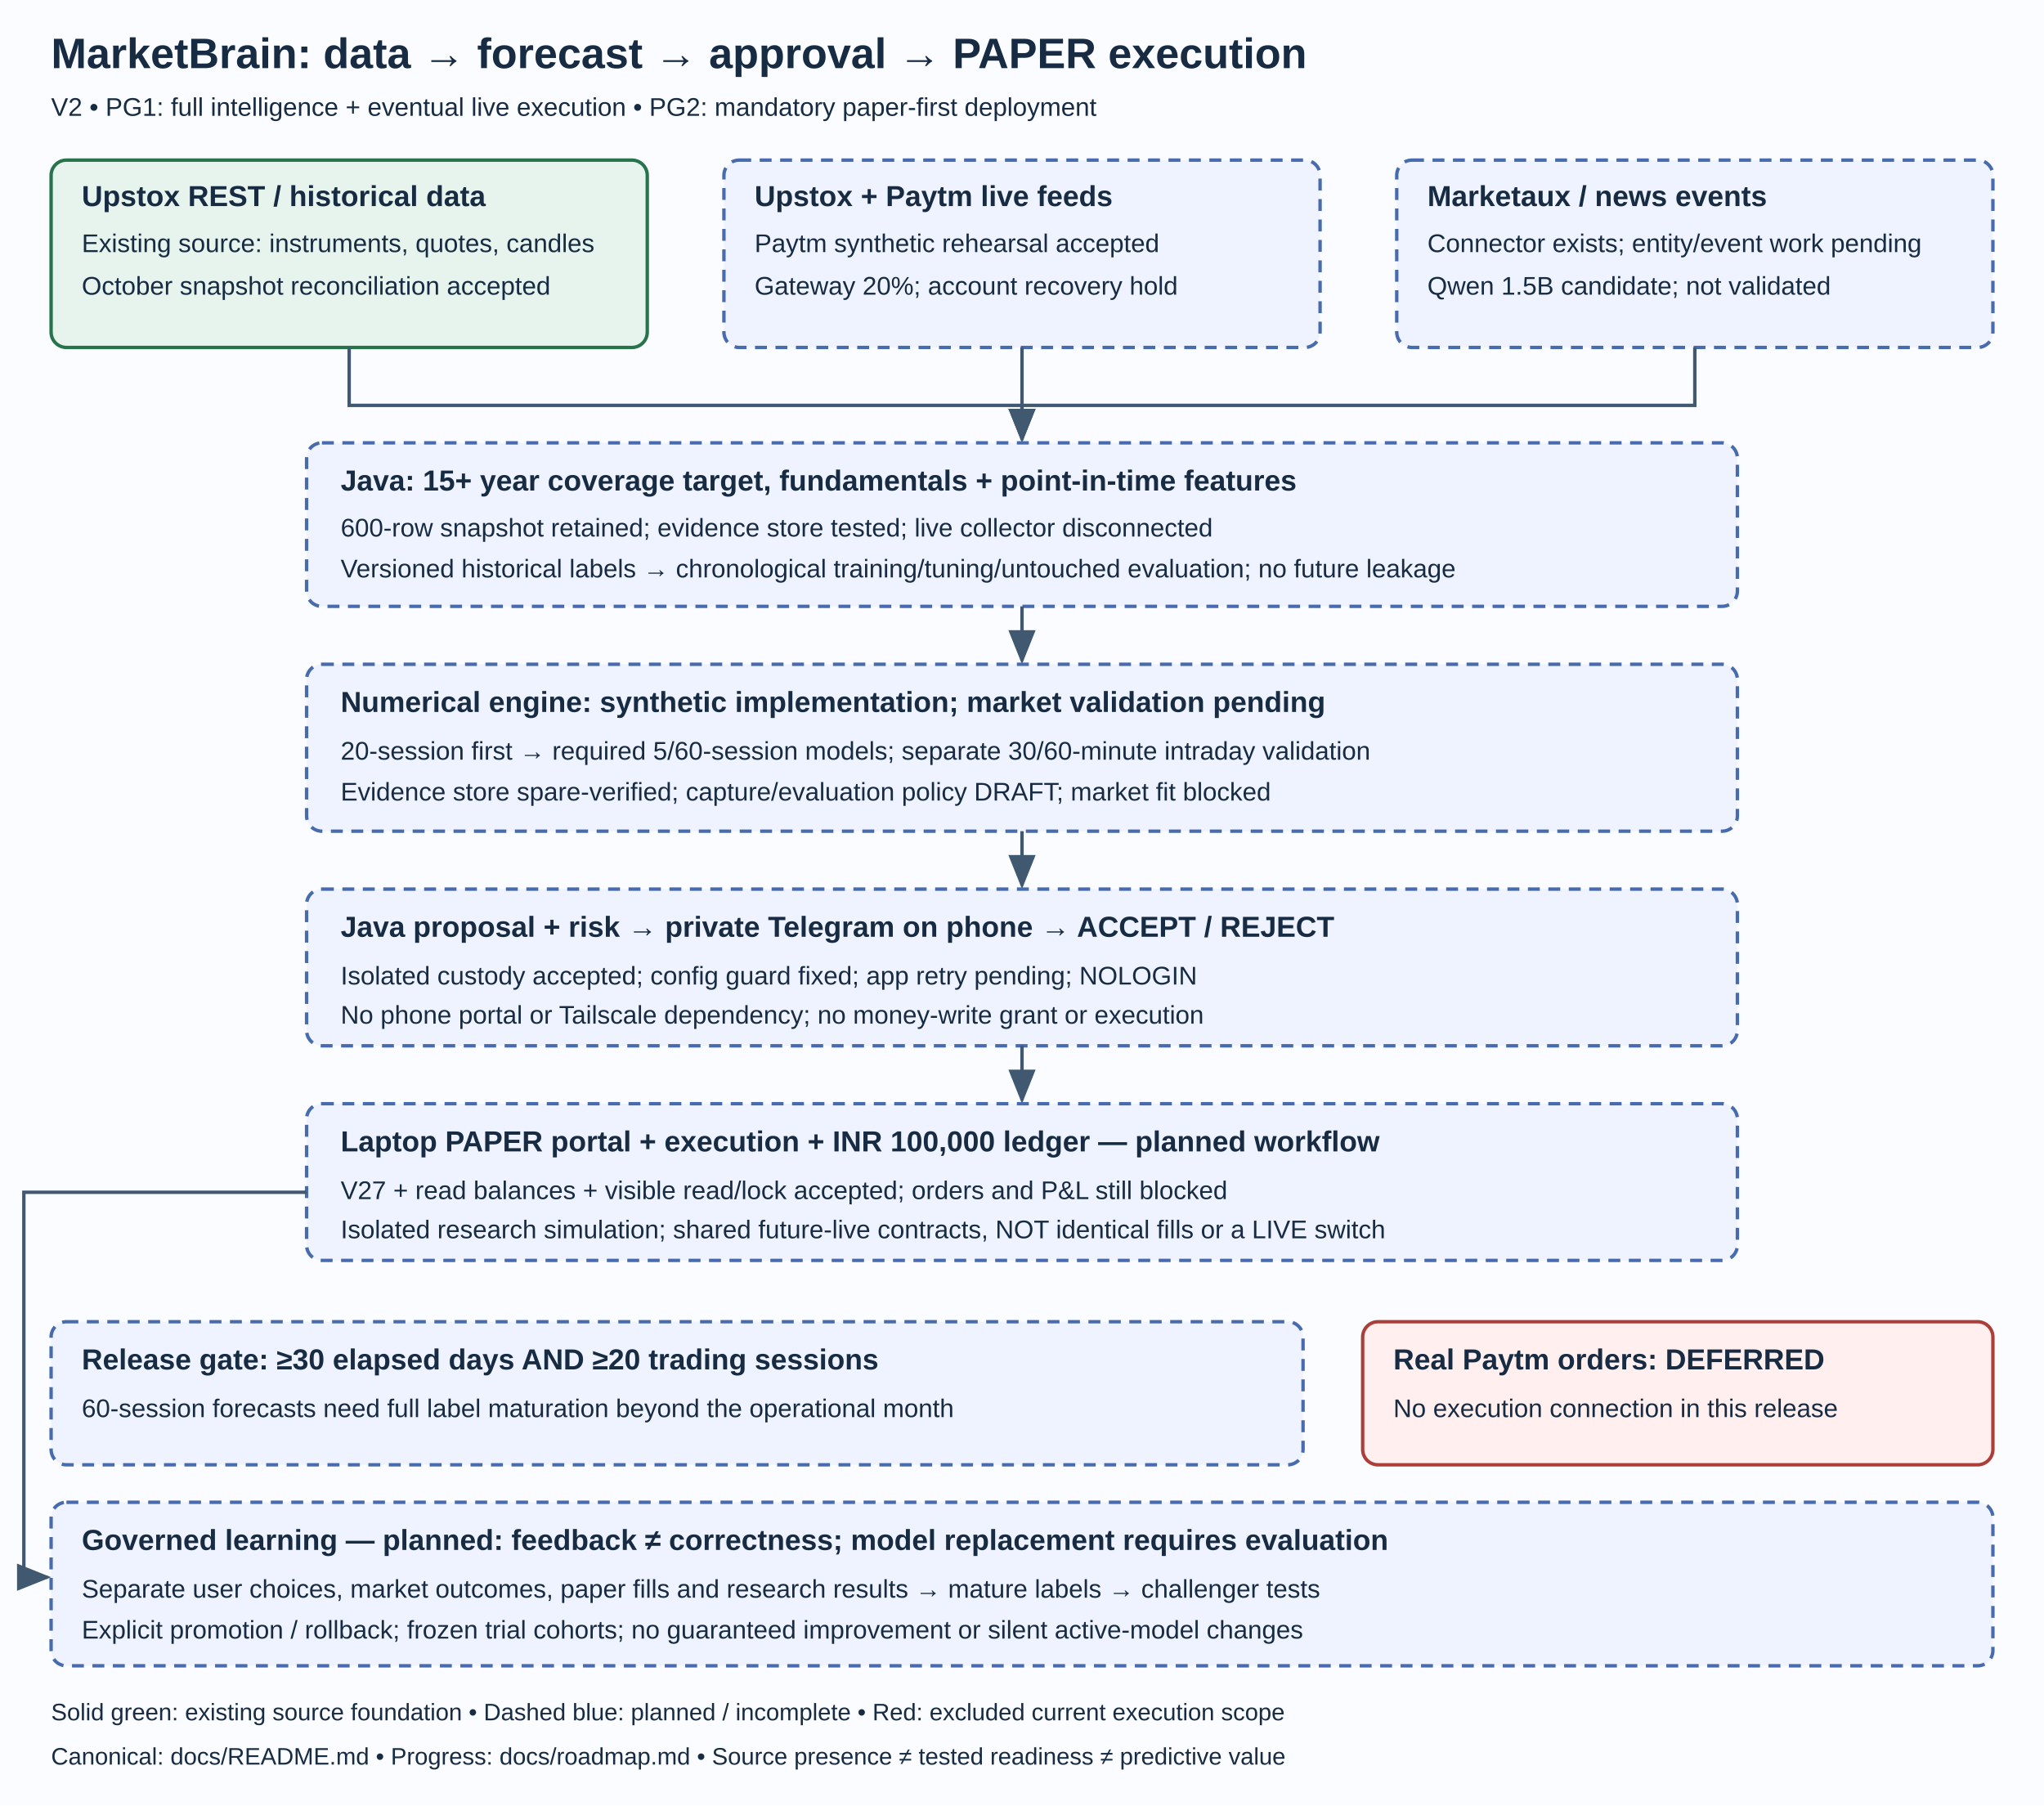
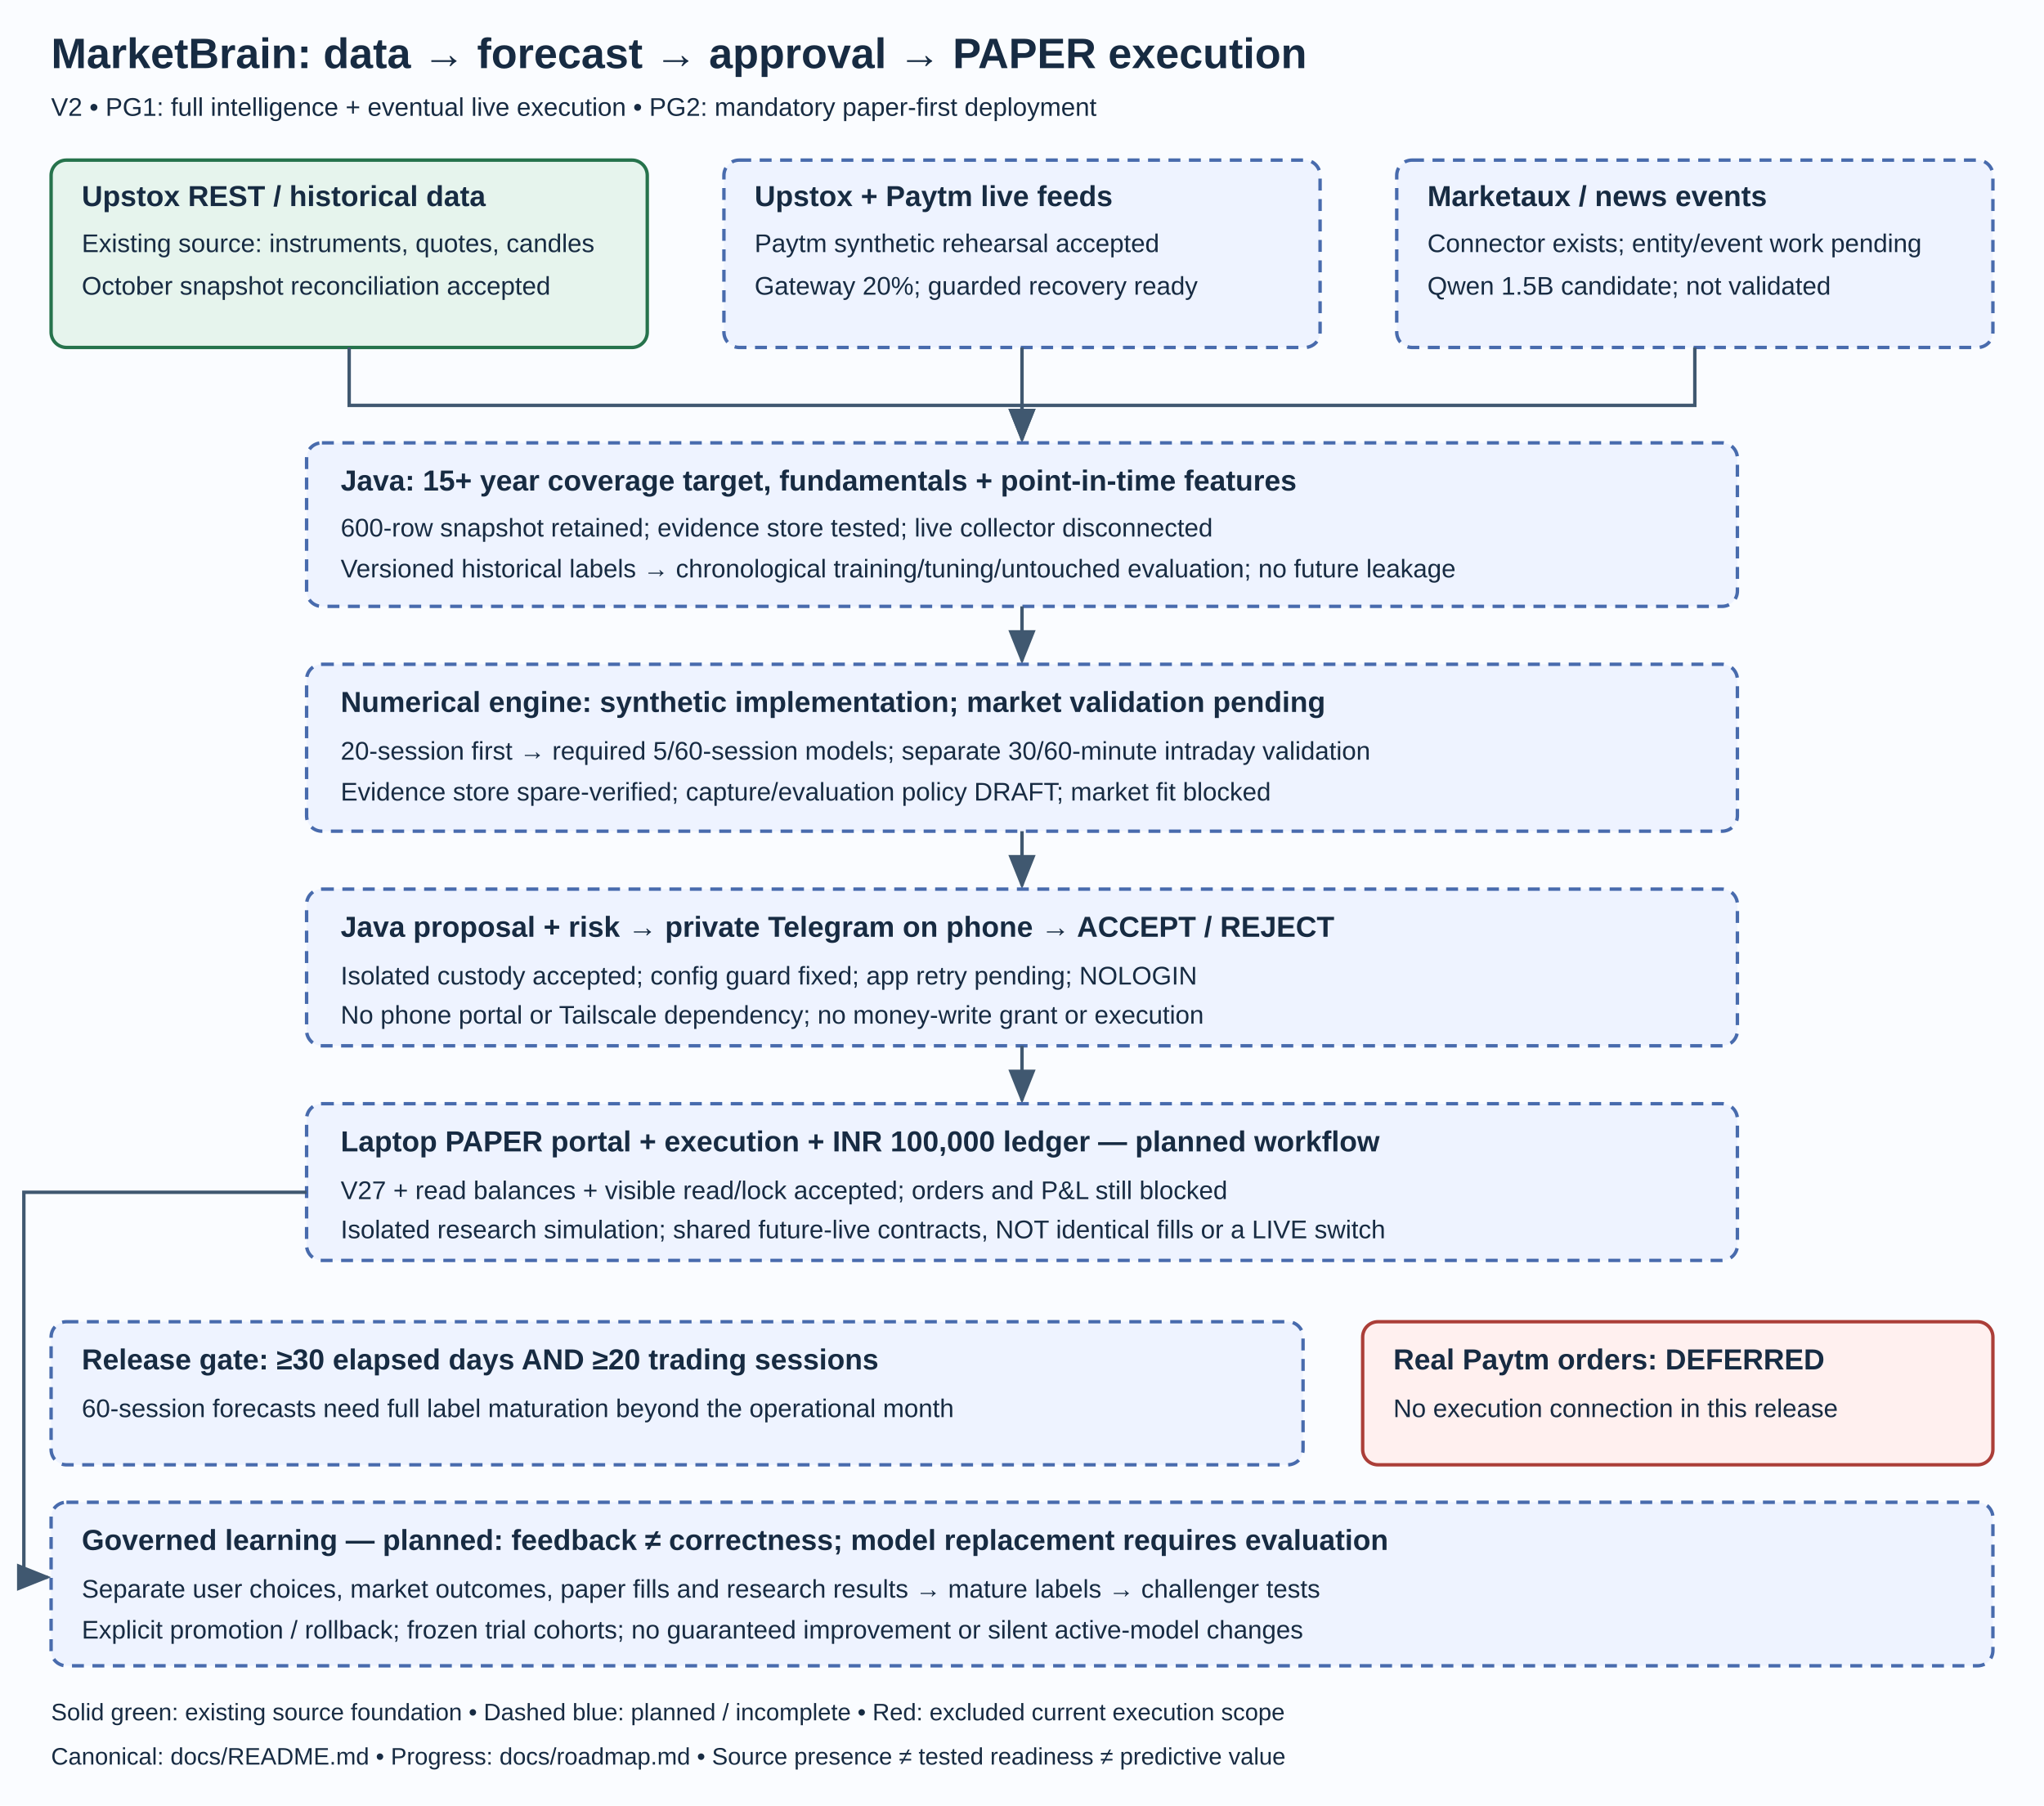
<svg xmlns="http://www.w3.org/2000/svg" width="1200" height="1060" viewBox="0 0 1200 1060" role="img" aria-labelledby="title desc">
  <defs>
    <marker id="arrow" markerWidth="10" markerHeight="8" refX="9" refY="4" orient="auto">
      <path d="M0,0 L10,4 L0,8 Z" fill="#405870" />
    </marker>
    <style>
      text { font-family: Arial, sans-serif; fill: #172b42; }
      .heading { font-size: 25px; font-weight: bold; }
      .label { font-size: 17px; font-weight: bold; }
      .body { font-size: 15px; }
      .small { font-size: 14px; }
      .existing { fill: #e6f4ed; stroke: #26734c; stroke-width: 2; }
      .planned { fill: #eef3ff; stroke: #486bad; stroke-width: 2; stroke-dasharray: 7 5; }
      .blocked { fill: #fff0ef; stroke: #ab3e38; stroke-width: 2; }
      .line { fill: none; stroke: #405870; stroke-width: 2; marker-end: url(#arrow); }
    </style>
  </defs>
  <rect width="1200" height="1060" fill="#fafcff" />
  <text x="30" y="40" class="heading">MarketBrain: data → forecast → approval → PAPER execution</text>
  <text x="30" y="68" class="body">V2 • PG1: full intelligence + eventual live execution • PG2: mandatory paper-first deployment</text>
  <rect x="30" y="94" width="350" height="110" rx="9" class="existing" />
  <text x="48" y="121" class="label">Upstox REST / historical data</text>
  <text x="48" y="148" class="body">Existing source: instruments, quotes, candles</text>
  <text x="48" y="173" class="body">October snapshot reconciliation accepted</text>
  <rect x="425" y="94" width="350" height="110" rx="9" class="planned" />
  <text x="443" y="121" class="label">Upstox + Paytm live feeds</text>
  <text x="443" y="148" class="body">Paytm synthetic rehearsal accepted</text>
-   <text x="443" y="173" class="body">Gateway 20%; account recovery hold</text>
+   <text x="443" y="173" class="body">Gateway 20%; guarded recovery ready</text>
  <rect x="820" y="94" width="350" height="110" rx="9" class="planned" />
  <text x="838" y="121" class="label">Marketaux / news events</text>
  <text x="838" y="148" class="body">Connector exists; entity/event work pending</text>
  <text x="838" y="173" class="body">Qwen 1.5B candidate; not validated</text>
  <path d="M205 204 V238 H600 V258" class="line" />
  <path d="M600 204 V258" class="line" />
  <path d="M995 204 V238 H600" fill="none" stroke="#405870" stroke-width="2" />
  <rect x="180" y="260" width="840" height="96" rx="9" class="planned" />
  <text x="200" y="288" class="label">Java: 15+ year coverage target, fundamentals + point-in-time features</text>
  <text x="200" y="315" class="body">600-row snapshot retained; evidence store tested; live collector disconnected</text>
  <text x="200" y="339" class="body">Versioned historical labels → chronological training/tuning/untouched evaluation; no future leakage</text>
  <path d="M600 356 V388" class="line" />
  <rect x="180" y="390" width="840" height="98" rx="9" class="planned" />
  <text x="200" y="418" class="label">Numerical engine: synthetic implementation; market validation pending</text>
  <text x="200" y="446" class="body">20-session first → required 5/60-session models; separate 30/60-minute intraday validation</text>
  <text x="200" y="470" class="body">Evidence store spare-verified; capture/evaluation policy DRAFT; market fit blocked</text>
  <path d="M600 488 V520" class="line" />
  <rect x="180" y="522" width="840" height="92" rx="9" class="planned" />
  <text x="200" y="550" class="label">Java proposal + risk → private Telegram on phone → ACCEPT / REJECT</text>
  <text x="200" y="578" class="body">Isolated custody accepted; config guard fixed; app retry pending; NOLOGIN</text>
  <text x="200" y="601" class="body">No phone portal or Tailscale dependency; no money-write grant or execution</text>
  <path d="M600 614 V646" class="line" />
  <rect x="180" y="648" width="840" height="92" rx="9" class="planned" />
  <text x="200" y="676" class="label">Laptop PAPER portal + execution + INR 100,000 ledger — planned workflow</text>
  <text x="200" y="704" class="body">V27 + read balances + visible read/lock accepted; orders and P&amp;L still blocked</text>
  <text x="200" y="727" class="body">Isolated research simulation; shared future-live contracts, NOT identical fills or a LIVE switch</text>
  <rect x="30" y="776" width="735" height="84" rx="9" class="planned" />
  <text x="48" y="804" class="label">Release gate: ≥30 elapsed days AND ≥20 trading sessions</text>
  <text x="48" y="832" class="body">60-session forecasts need full label maturation beyond the operational month</text>
  <rect x="800" y="776" width="370" height="84" rx="9" class="blocked" />
  <text x="818" y="804" class="label">Real Paytm orders: DEFERRED</text>
  <text x="818" y="832" class="body">No execution connection in this release</text>
  <path d="M180 700 H14 V926 H28" class="line" />
  <rect x="30" y="882" width="1140" height="96" rx="9" class="planned" />
  <text x="48" y="910" class="label">Governed learning — planned: feedback ≠ correctness; model replacement requires evaluation</text>
  <text x="48" y="938" class="body">Separate user choices, market outcomes, paper fills and research results → mature labels → challenger tests</text>
  <text x="48" y="962" class="body">Explicit promotion / rollback; frozen trial cohorts; no guaranteed improvement or silent active-model changes</text>
  <text x="30" y="1010" class="small">Solid green: existing source foundation • Dashed blue: planned / incomplete • Red: excluded current execution scope</text>
  <text x="30" y="1036" class="small">Canonical: docs/README.md • Progress: docs/roadmap.md • Source presence ≠ tested readiness ≠ predictive value</text>
</svg>
